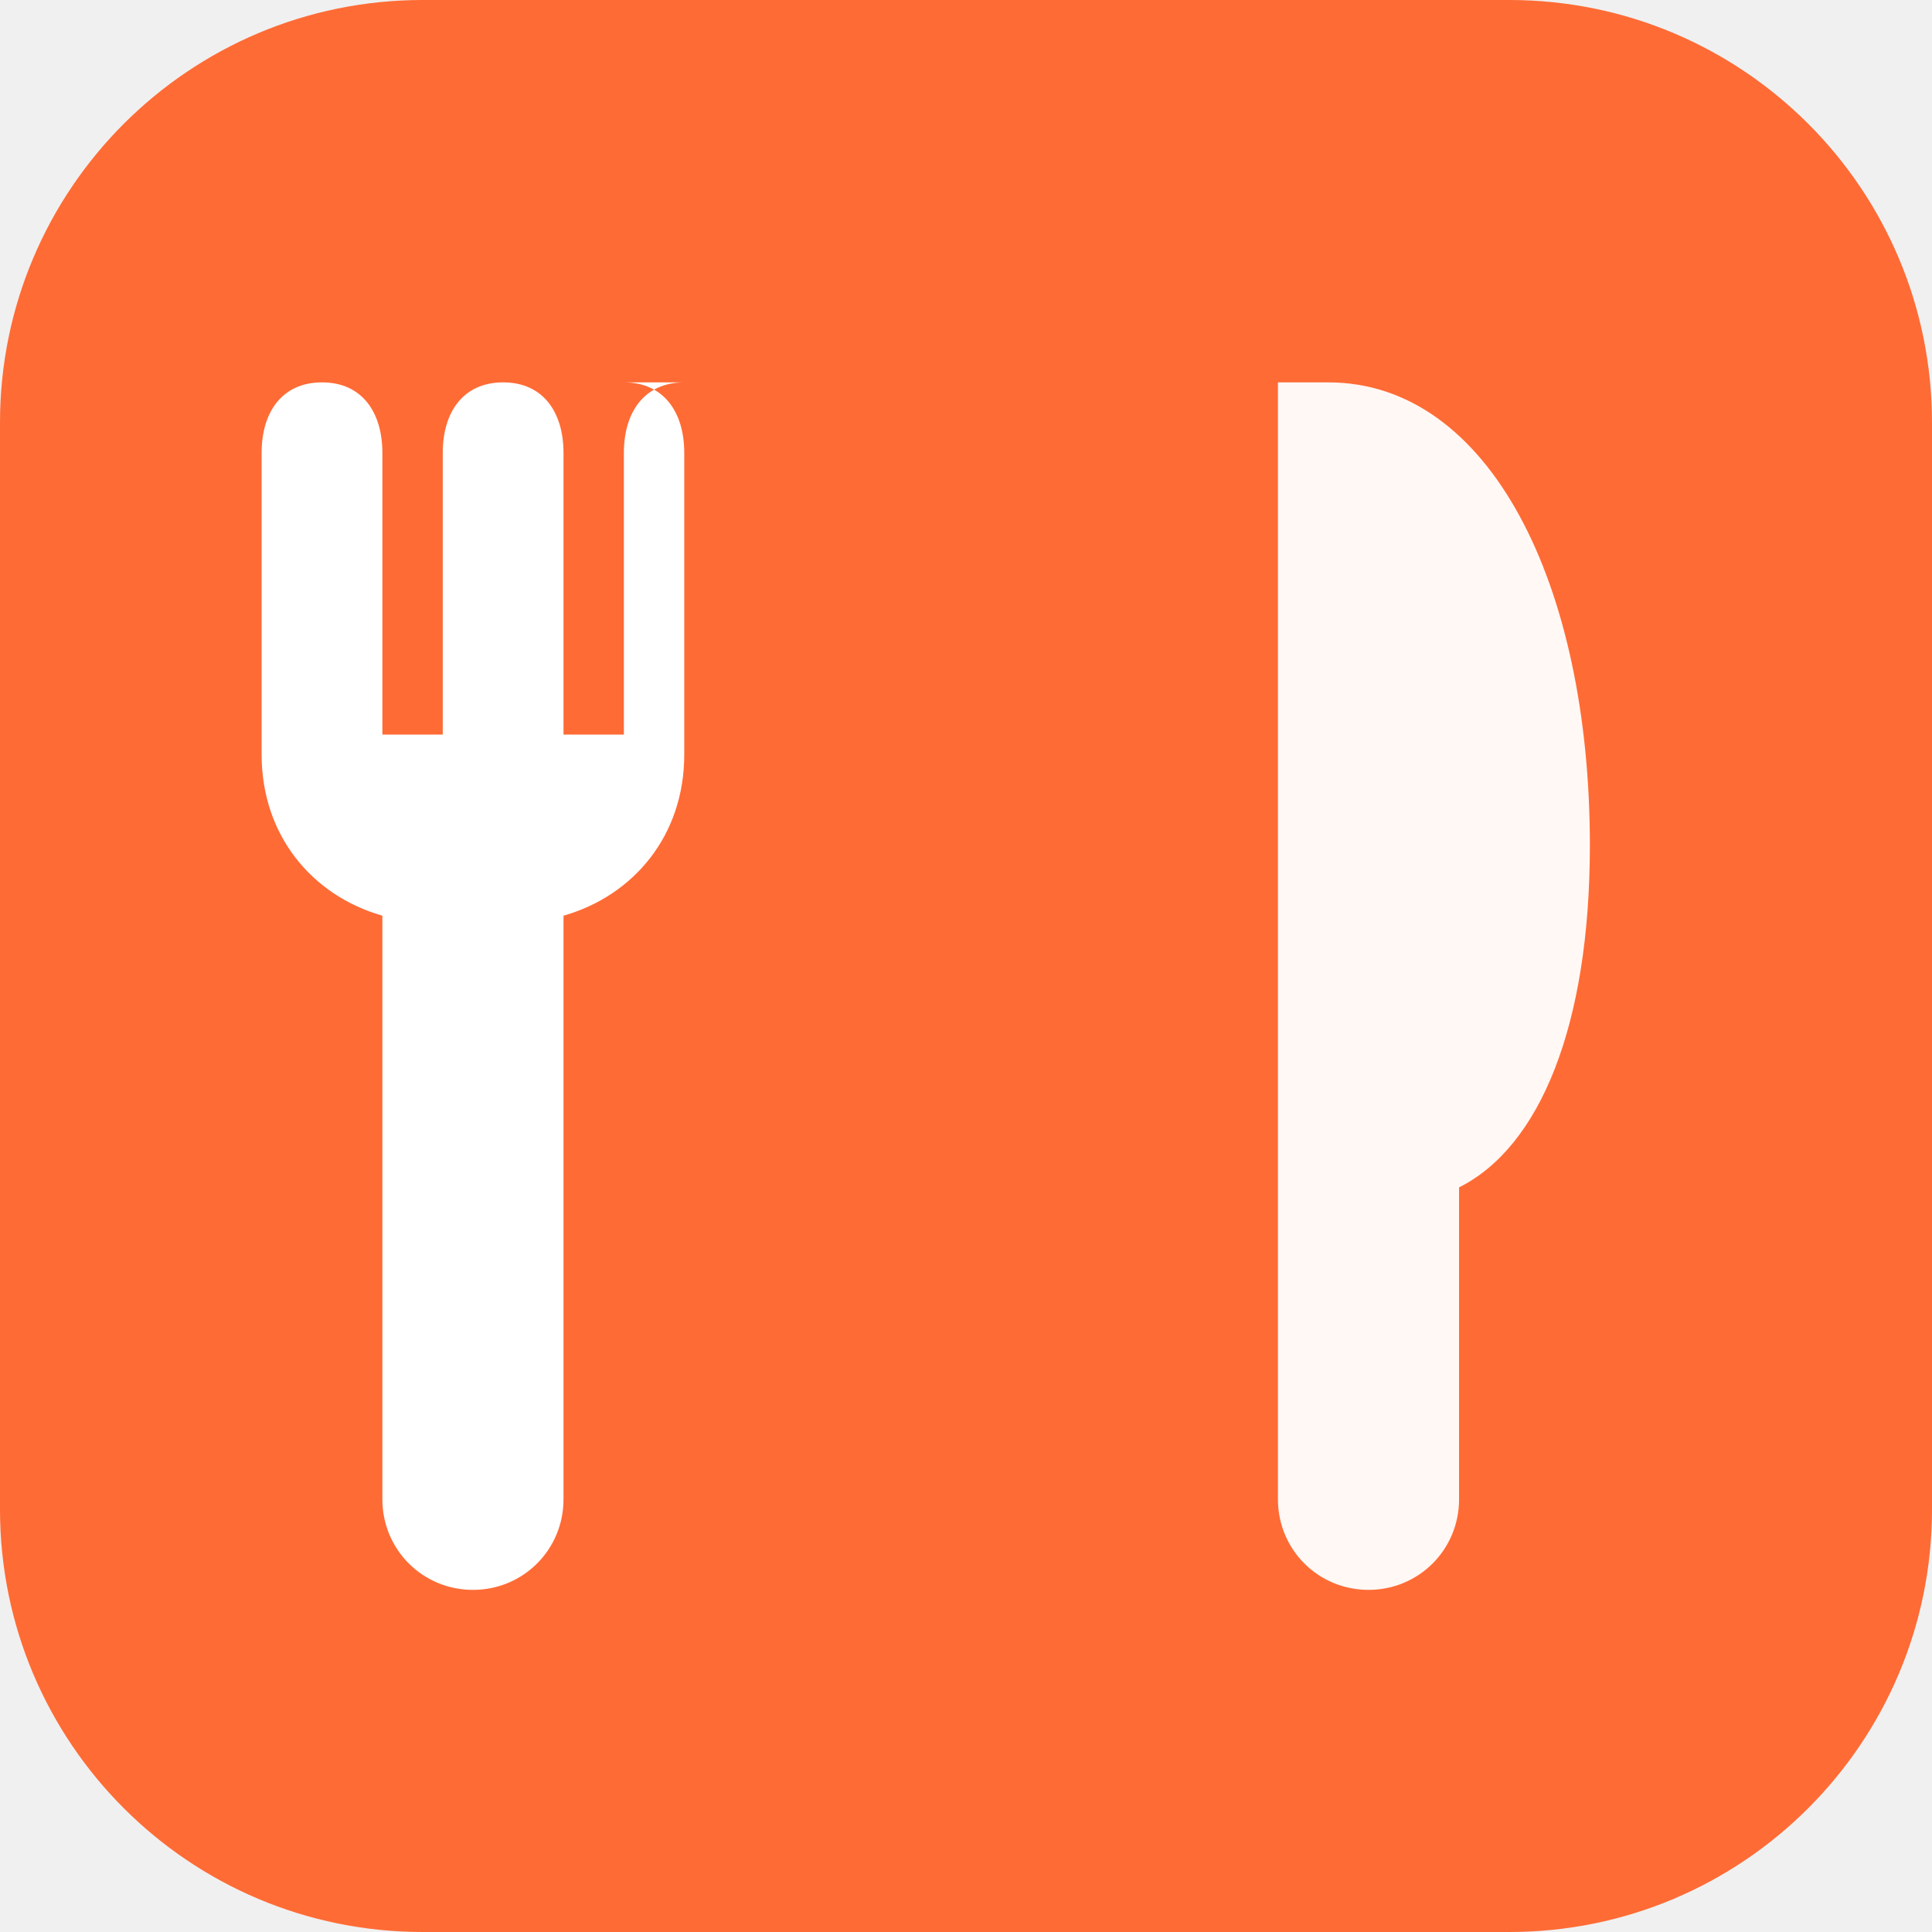
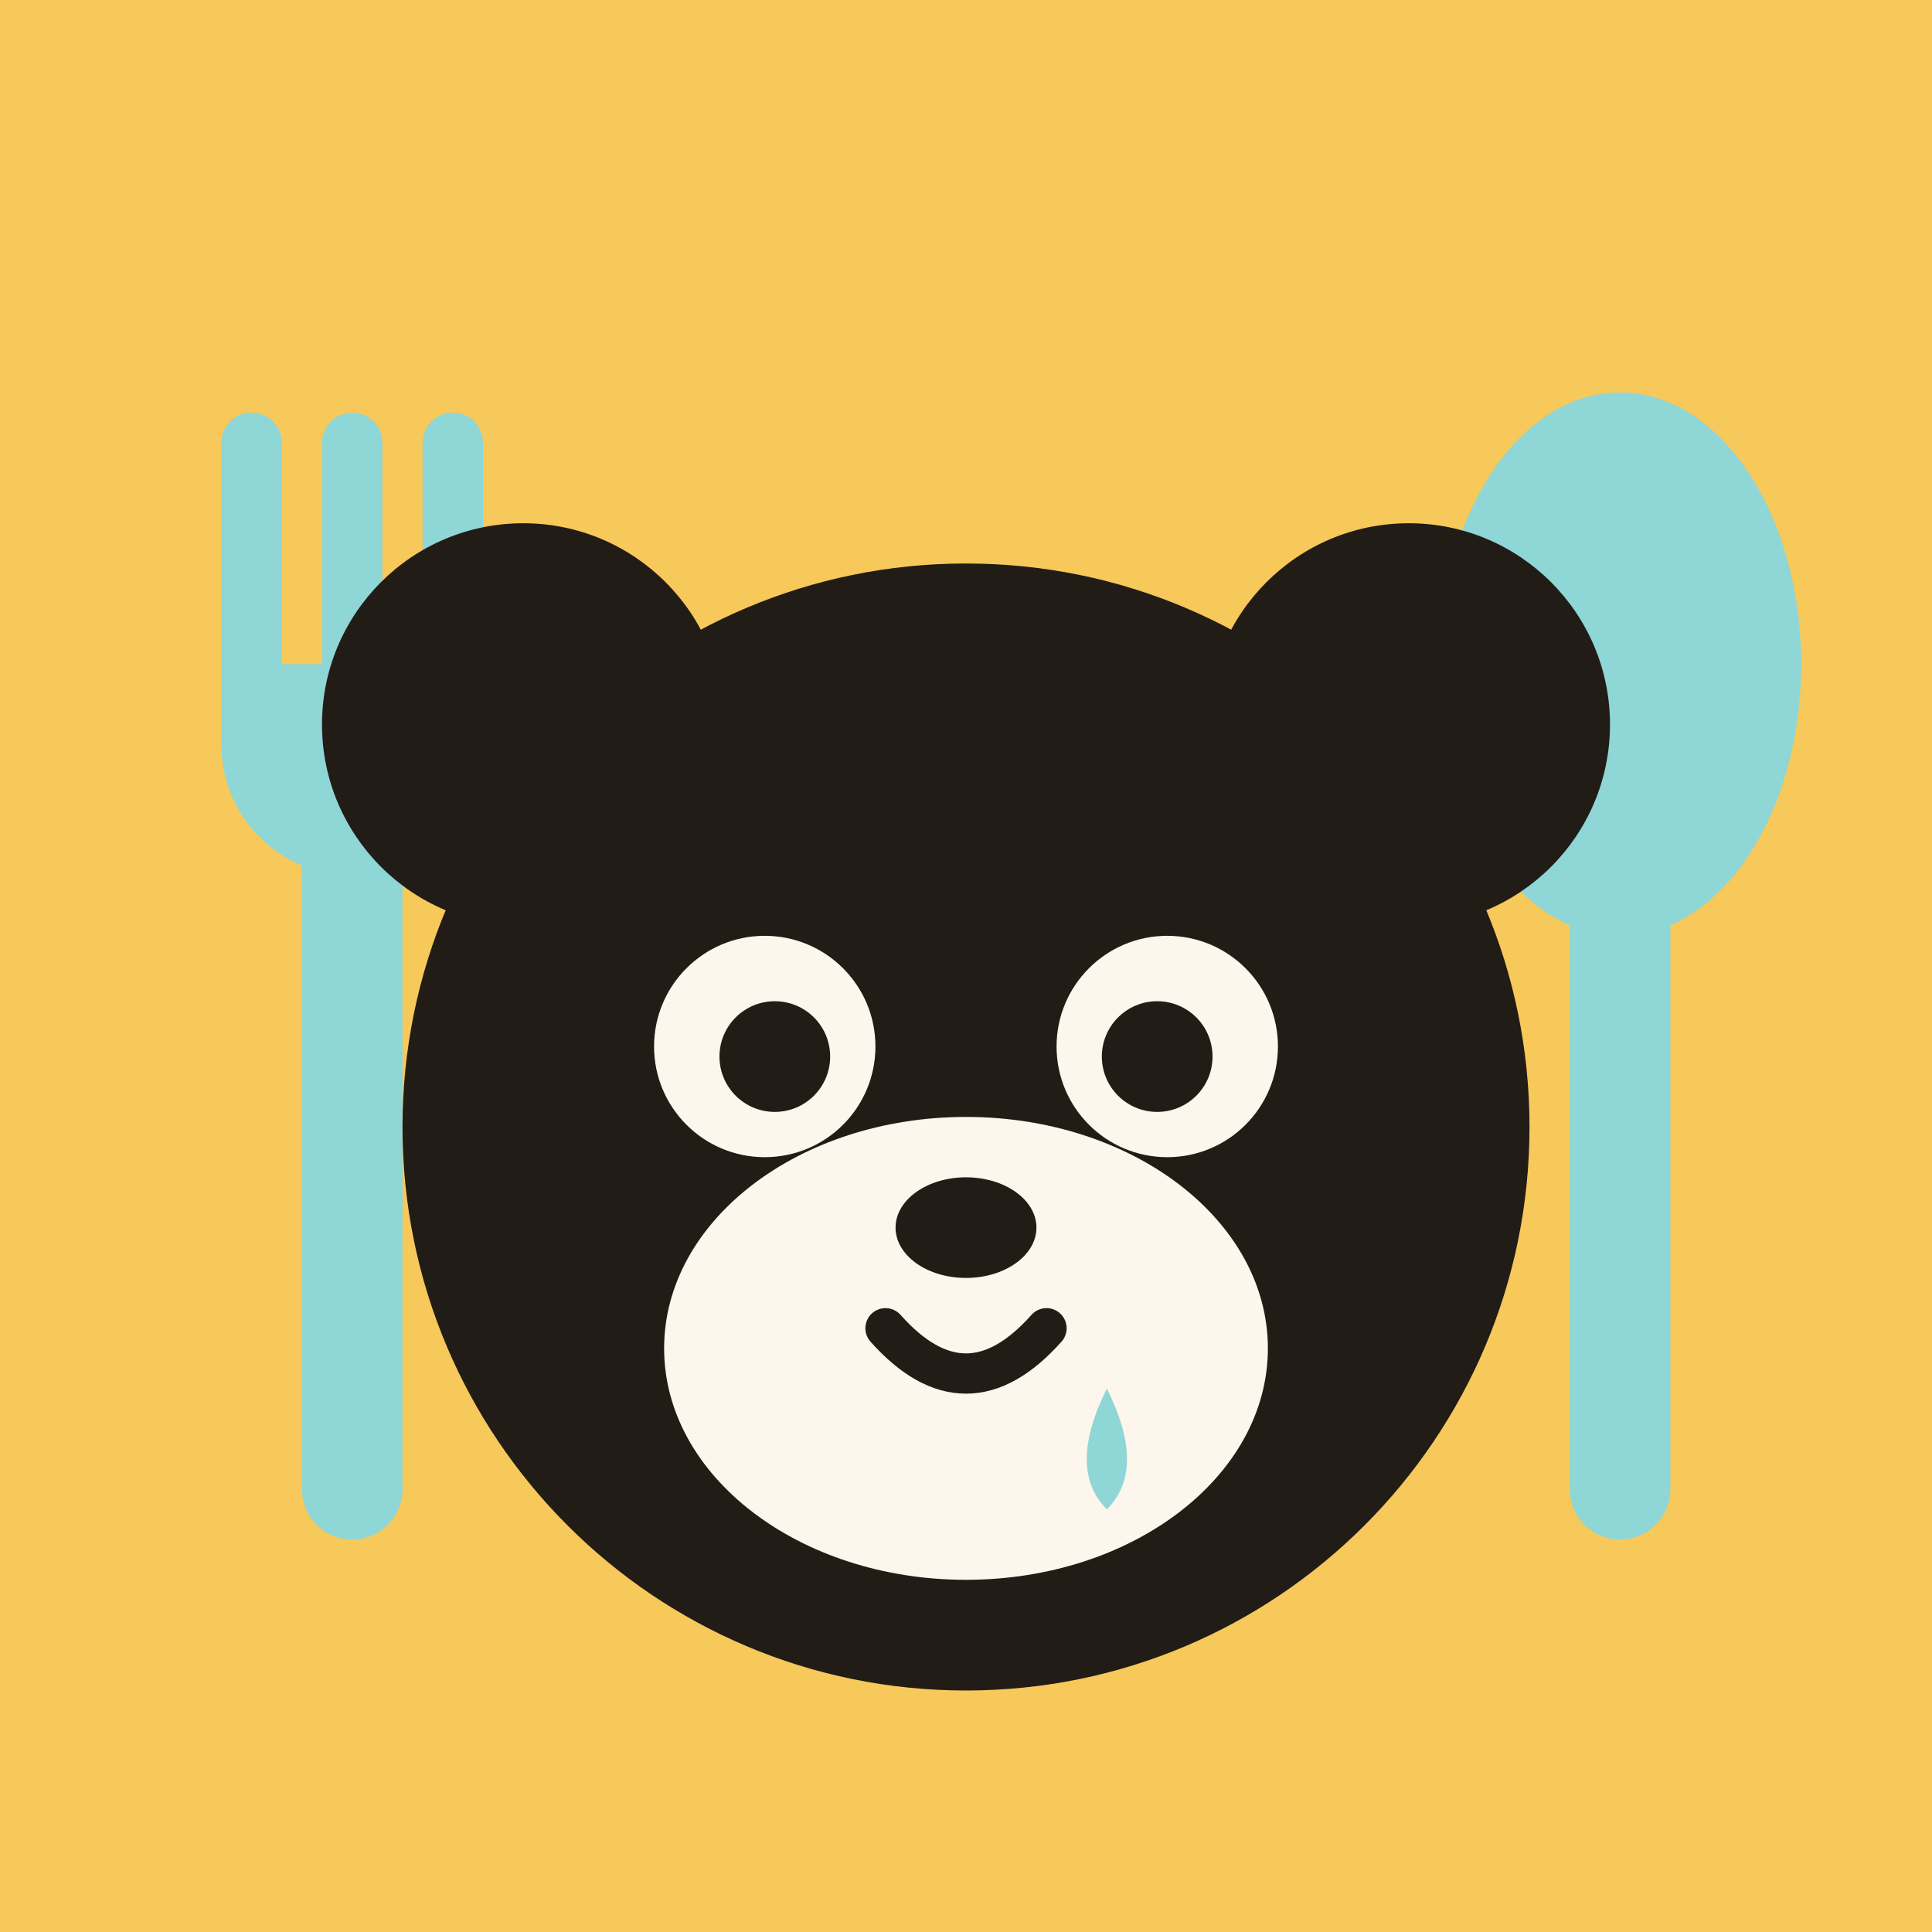
<svg xmlns="http://www.w3.org/2000/svg" viewBox="0 0 192 192">
-   <rect width="192" height="192" rx="42" fill="#ff6b35" />
-   <g fill="#fff">
-     <path d="M62 38c4 0 6 3 6 7v30c0 8-5 14-12 16v58c0 5-4 9-9 9s-9-4-9-9v-58c-7-2-12-8-12-16V45c0-4 2-7 6-7s6 3 6 7v28h6V45c0-4 2-7 6-7s6 3 6 7v28h6V45c0-4 2-7 6-7z" />
-     <path d="M132 38c16 0 26 20 26 46 0 18-5 30-13 34v31c0 5-4 9-9 9s-9-4-9-9V38z" opacity=".95" />
+   <rect width="192" height="192" fill="#f7c85a" />
+   <g stroke="#8fd6d6" stroke-width="10" stroke-linecap="round" fill="none">
+     <path d="M35 148 L35 82" />
+     <path d="M161 148 L161 88" />
  </g>
+   <g fill="#8fd6d6">
+     <path d="M22 44 v30 a13 13 0 0 0 26 0 V44 a3 3 0 0 0-6 0 v22 h-4 V44 a3 3 0 0 0-6 0 v22 h-4 V44 a3 3 0 0 0-6 0z" />
+     <ellipse cx="161" cy="66" rx="18" ry="27" />
+   </g>
+   <g fill="#221c17">
+     <circle cx="52" cy="72" r="20" />
+     <circle cx="140" cy="72" r="20" />
+     <circle cx="96" cy="112" r="56" />
+   </g>
+   <ellipse cx="96" cy="134" rx="30" ry="23" fill="#fdf6ec" />
+   <g fill="#fdf6ec">
+     <circle cx="76" cy="104" r="11" />
+     <circle cx="116" cy="104" r="11" />
+   </g>
+   <g fill="#221c17">
+     <circle cx="77" cy="105" r="5.5" />
+     <circle cx="115" cy="105" r="5.5" />
+     <ellipse cx="96" cy="122" rx="7" ry="5" />
+   </g>
+   <path d="M88 132 q8 9 16 0" stroke="#221c17" stroke-width="4" fill="none" stroke-linecap="round" />
+   <path d="M110 138 q4 8 0 12 q-4-4 0-12z" fill="#8fd6d6" />
</svg>
